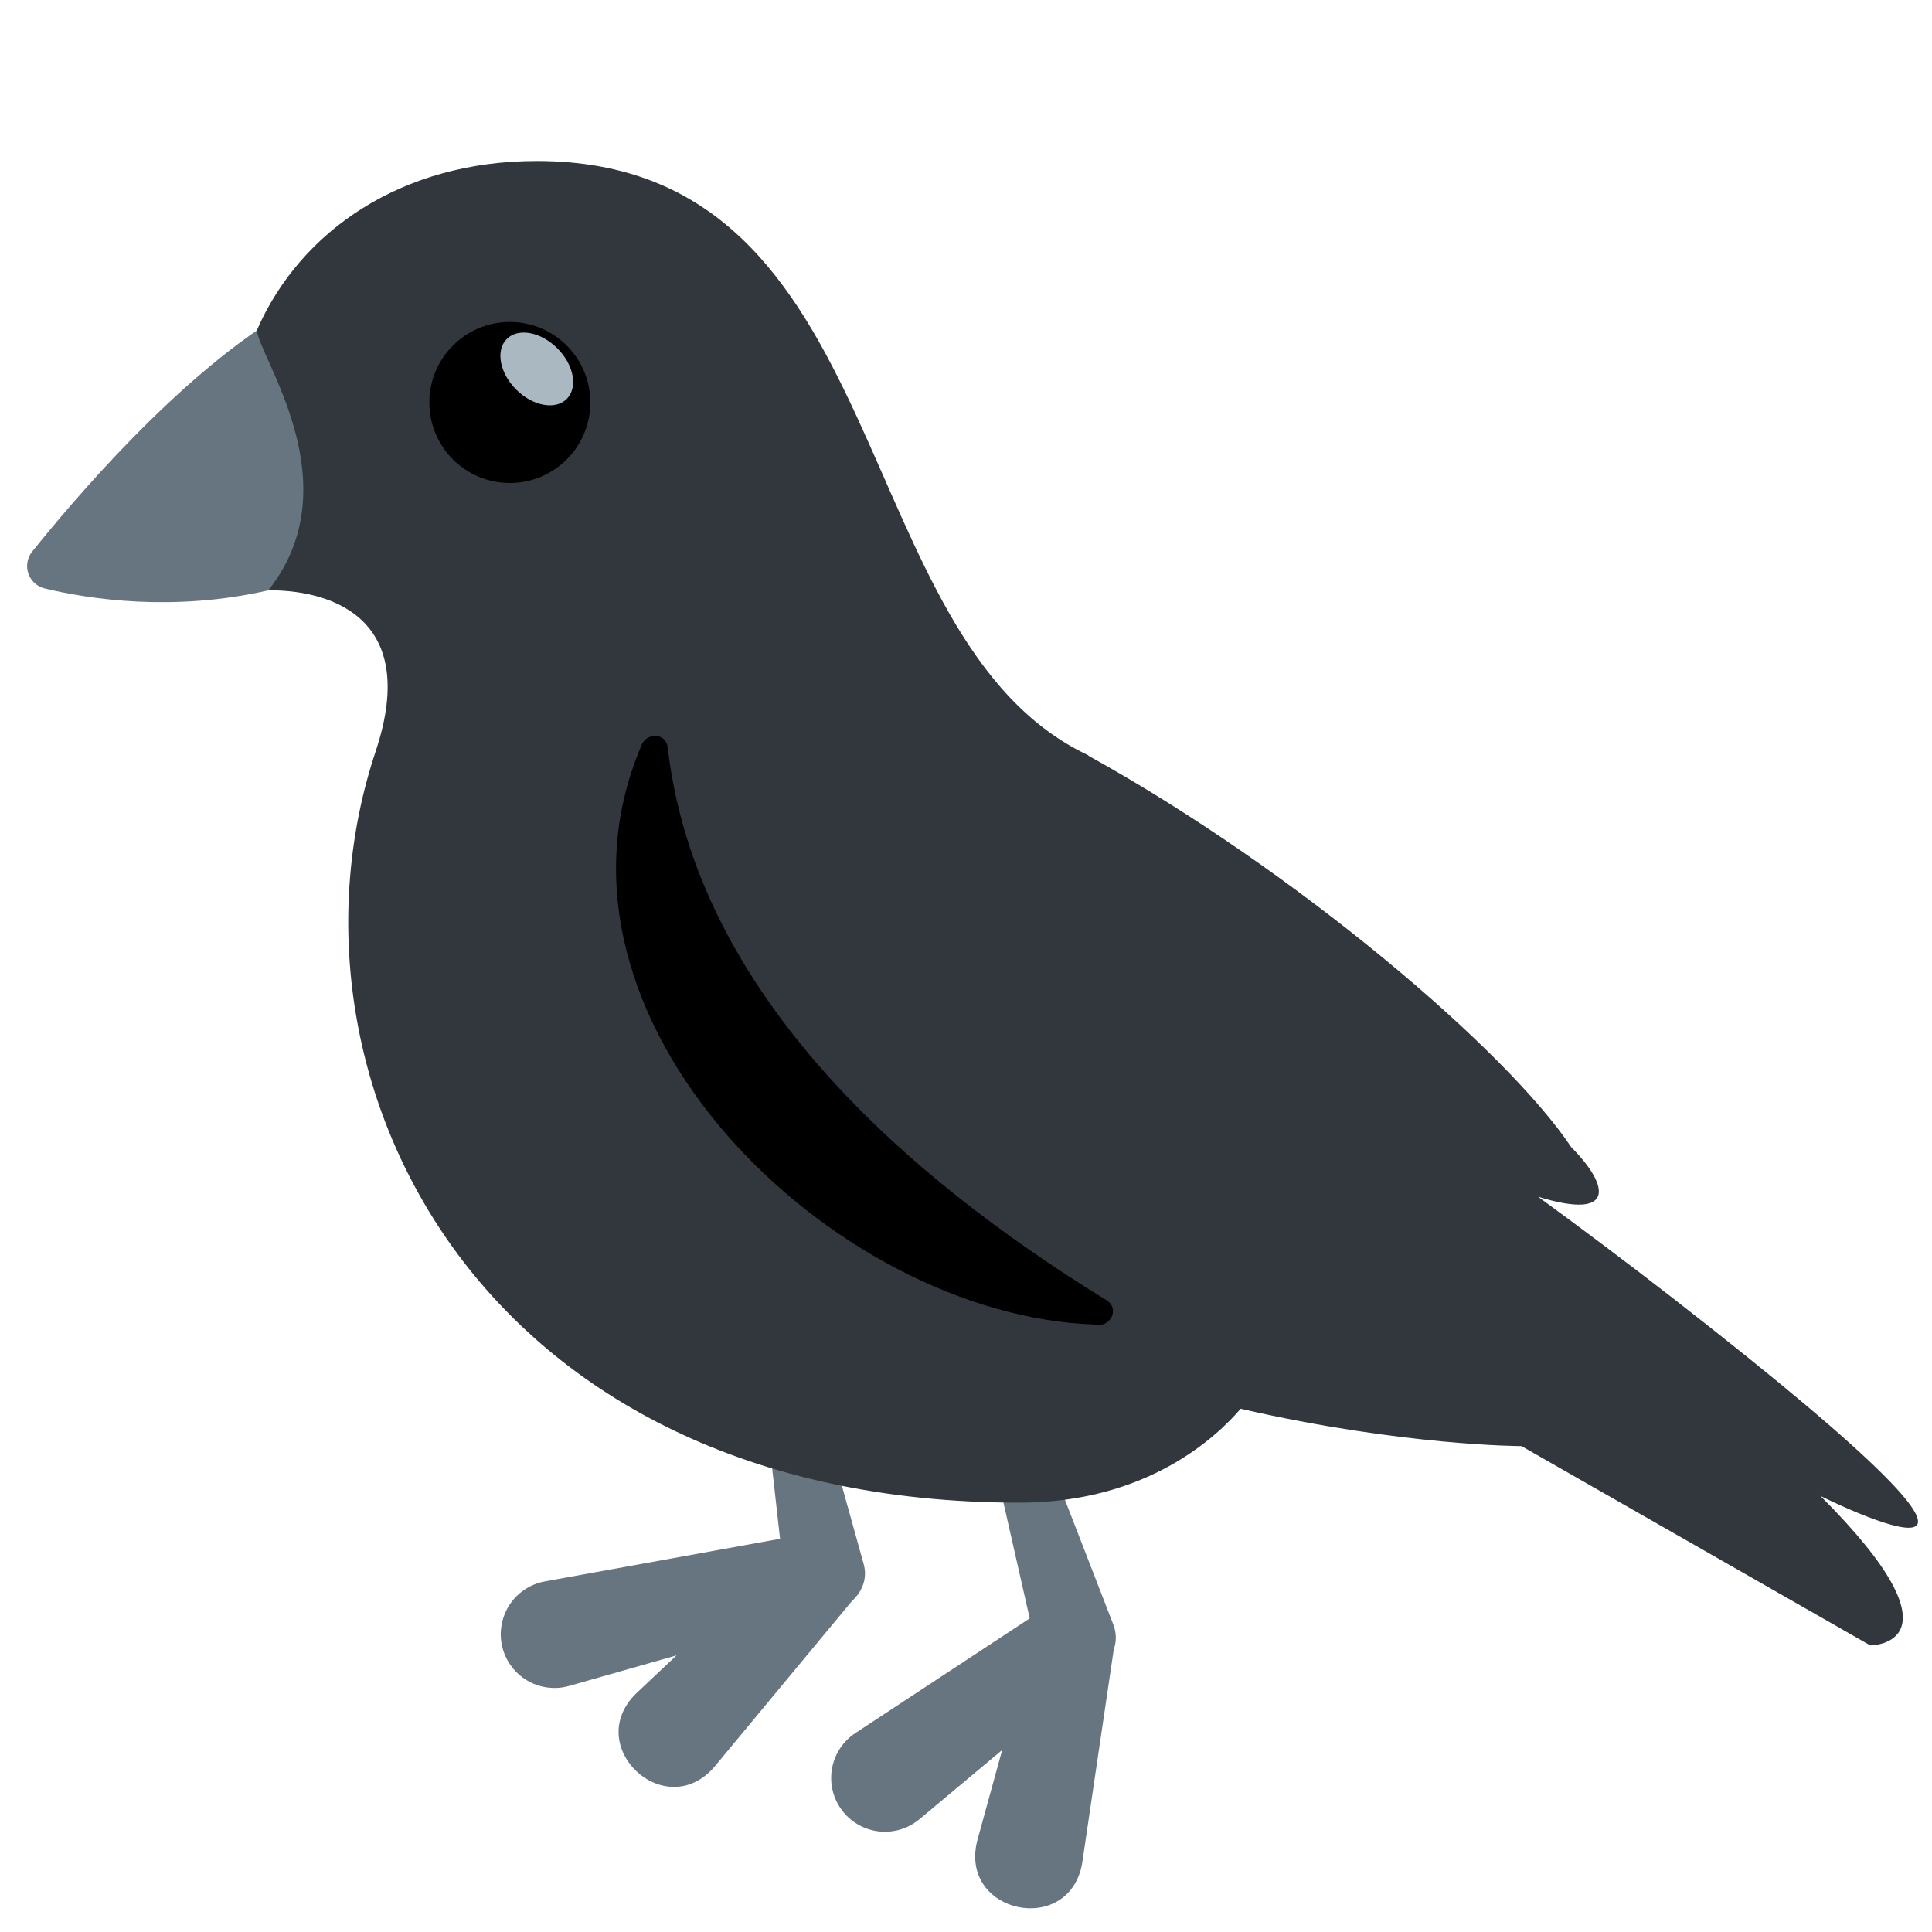
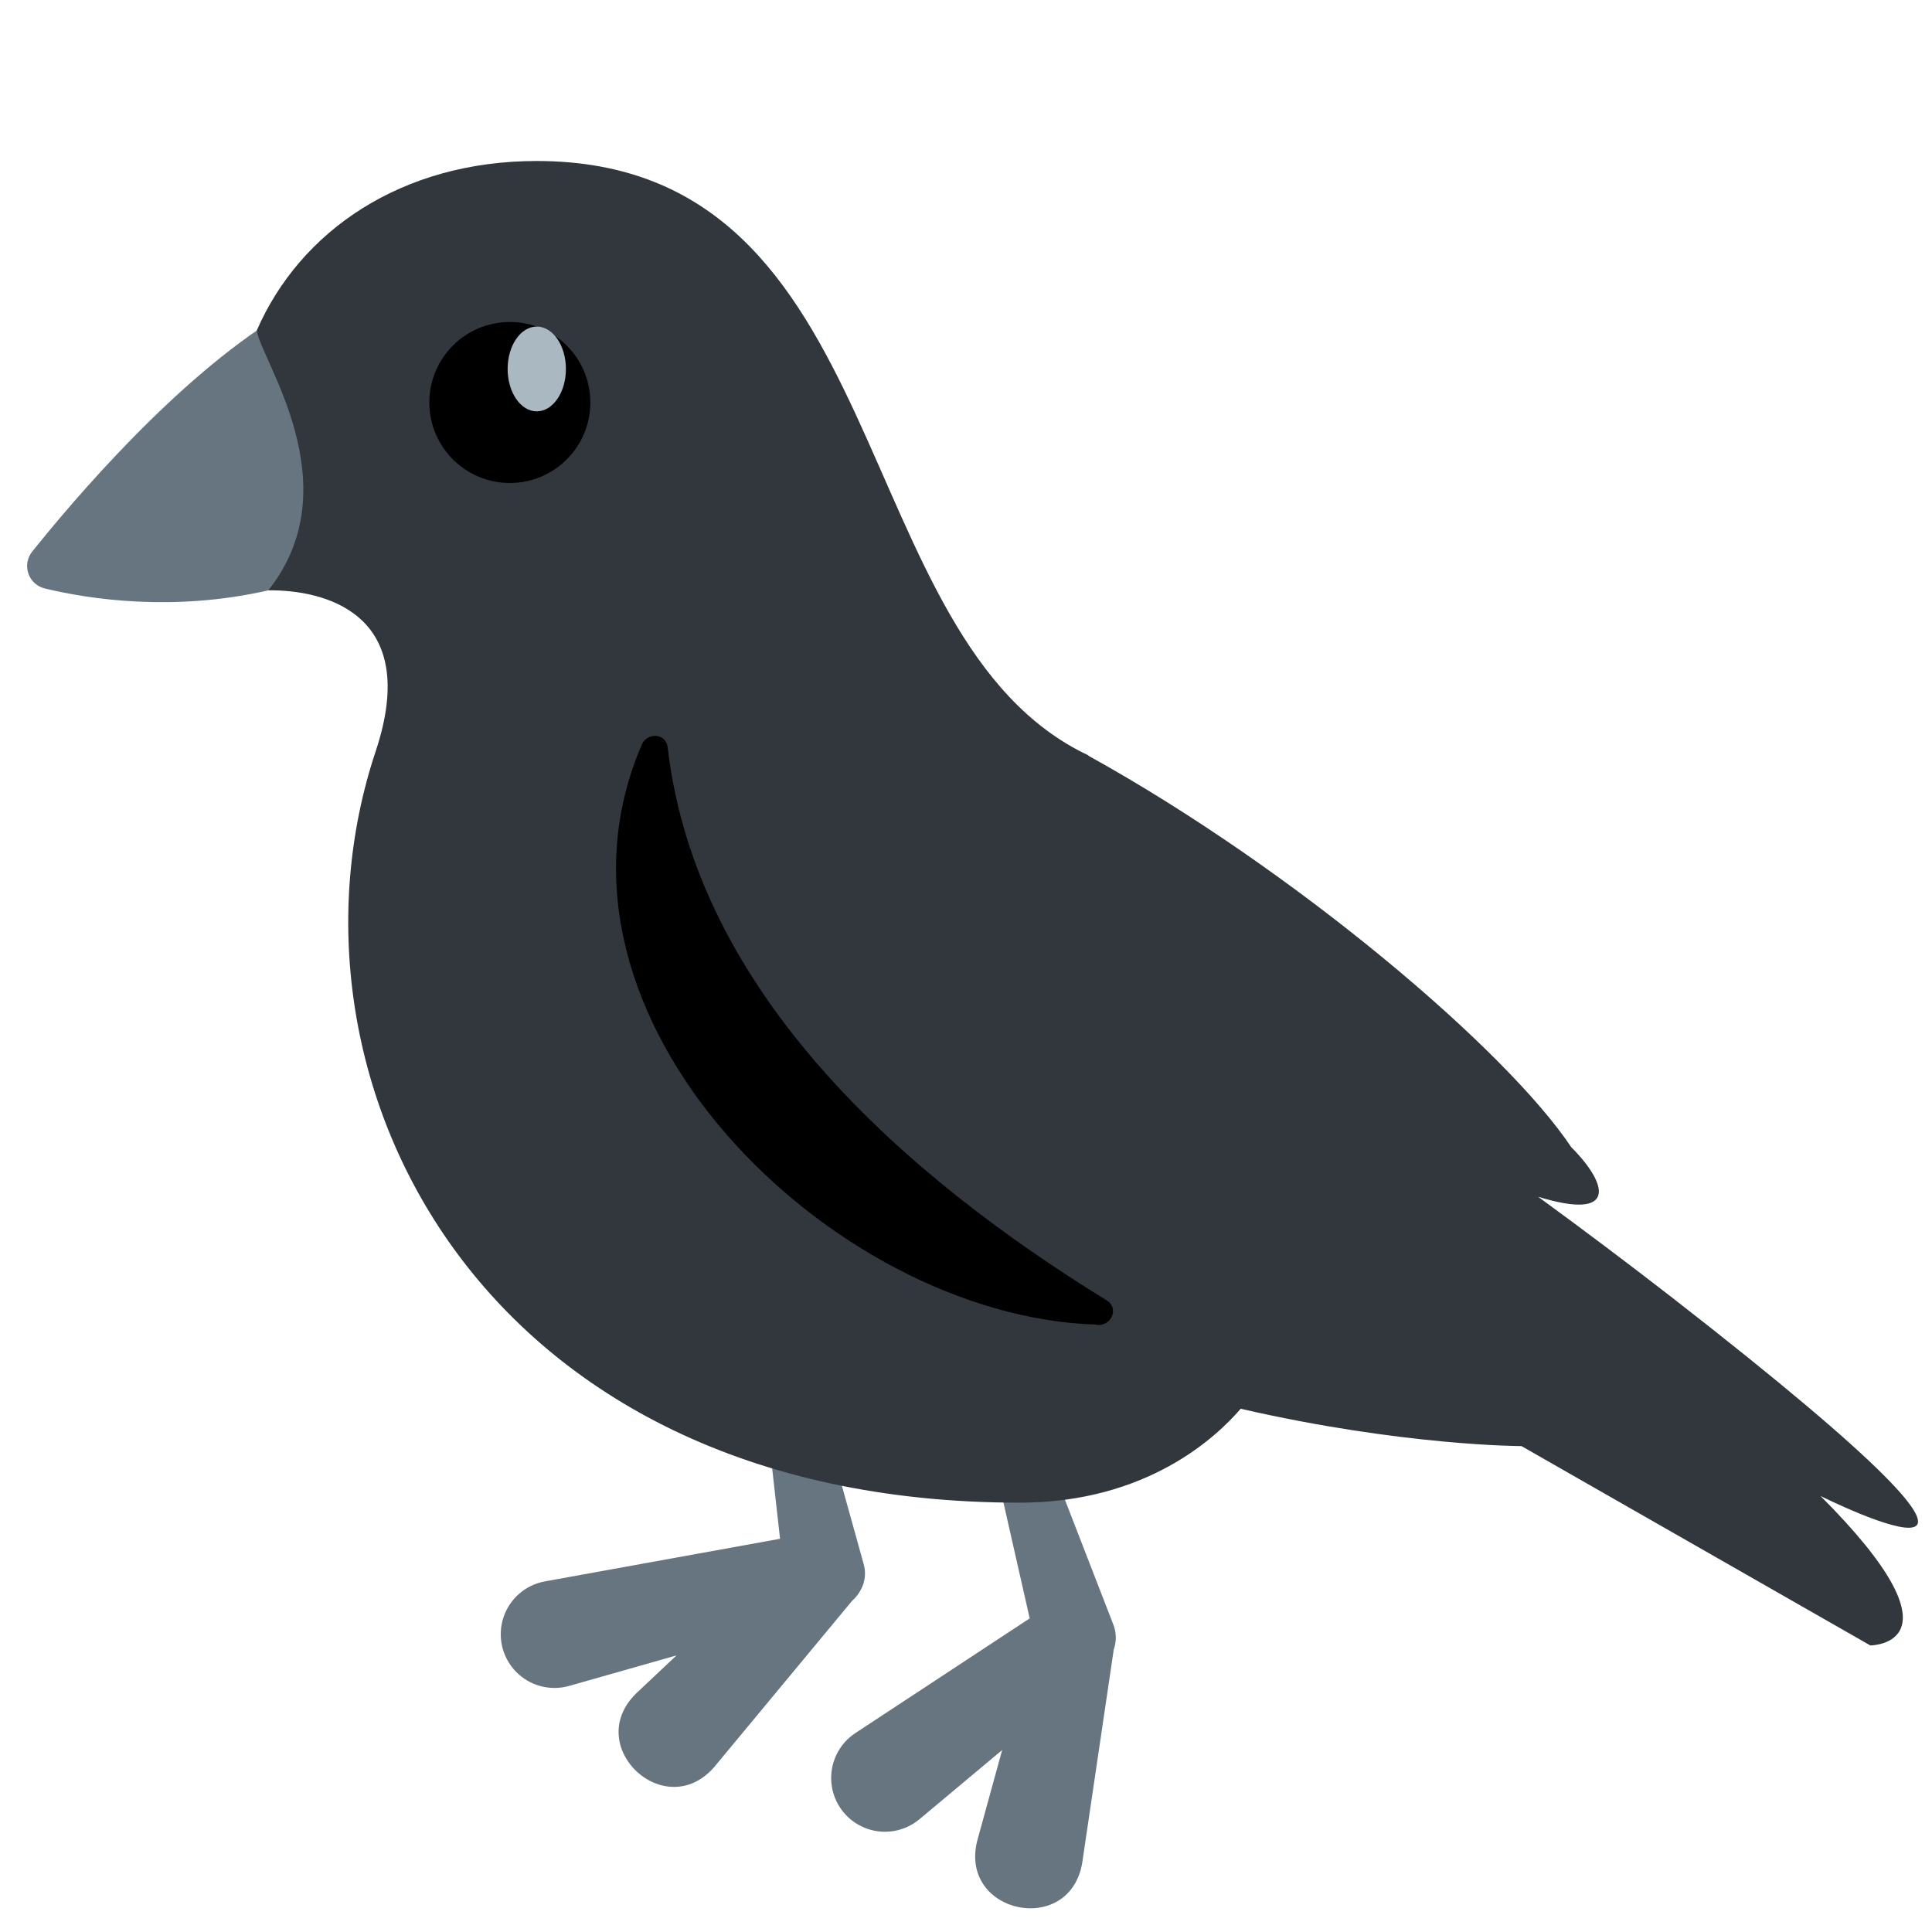
<svg xmlns="http://www.w3.org/2000/svg" viewBox="0 0 36 36">
  <path fill="#66757F" d="M 16.093,29.143 c 0.076,0.265 -0.028,0.518 -0.217,0.688 l -2.569,3.097 c -0.919,1.052 -2.451,-0.385 -1.458,-1.369 l 0.757,-0.713 l -2.002,0.569 a 1.001,1.001 0 11 -0.452,-1.948 l 4.383,-0.794 l -0.264,-2.36 c -0.071,-0.603 0.825,-0.773 0.982,-0.19 l 0.84,3.02 Z" />
  <path fill="#66757F" d="M 20.748,30.278 a 0.665,0.665 0 01 0.005,0.459 l -0.588,3.979 c -0.238,1.375 -2.293,0.945 -1.957,-0.412 l 0.466,-1.695 l -1.536,1.285 a 1.002,1.002 0 11 -1.193,-1.605 l 3.242,-2.133 l -0.625,-2.757 c -0.138,-0.594 0.741,-0.86 0.956,-0.292 l 1.23,3.171 Z" />
  <path fill="#66757F" d="M 5.188,5.896 l 1.088,4.872 c -0.497,0.043 -0.802,0.123 -1.276,0.232 c -1.772,0.406 -3.334,0.165 -4.163,-0.034 a 0.43,0.43 0 01 -0.236,-0.689 c 0.799,-0.997 2.694,-3.219 4.587,-4.381 Z" />
  <path fill="#31373D" d="M 31.135,24.161 c 8.356,6.498 2.786,3.713 2.787,3.714 c 2.785,2.785 0.928,2.785 0.928,2.785 l -6.499,-3.714 s -2.209,-0.002 -5.233,-0.696 c -0.442,0.516 -1.739,1.75 -4.118,1.75 c -10.155,0 -14,-8 -12,-14 c 0.867,-2.602 -1,-3.012 -2,-3 c 1.564,-1.974 -0.172,-4.338 -0.214,-4.846 c 0.81,-1.856 2.701,-3.154 5.214,-3.154 c 6.731,0 5.71,8.93 10.287,11.078 h-0.013 c 3.878,2.145 7.802,5.495 9.004,7.298 c 0.69,0.691 0.864,1.379 -0.617,0.924 a 106.754,106.754 0 01 2.474,1.861 Z" />
  <path d="M 12.443,13.938 c 0.534,4.584 4.445,7.995 8.175,10.29 c 0.256,0.158 0.07,0.519 -0.212,0.453 c -4.898,-0.161 -10.609,-5.709 -8.462,-10.77 c 0.083,-0.269 0.471,-0.271 0.499,0.027 Z" fill="#000000" />
  <g>
    <circle cx="9.5" cy="7.5" r="1.5" fill="#000000" />
-     <ellipse rx="0.543" ry="0.79" transform="translate(10.002 6.875) rotate(-45.017)" fill="#AAB8C2" />
+     <ellipse rx="0.543" ry="0.79" transform="translate(10.002 6.875)" fill="#AAB8C2" />
  </g>
</svg>
